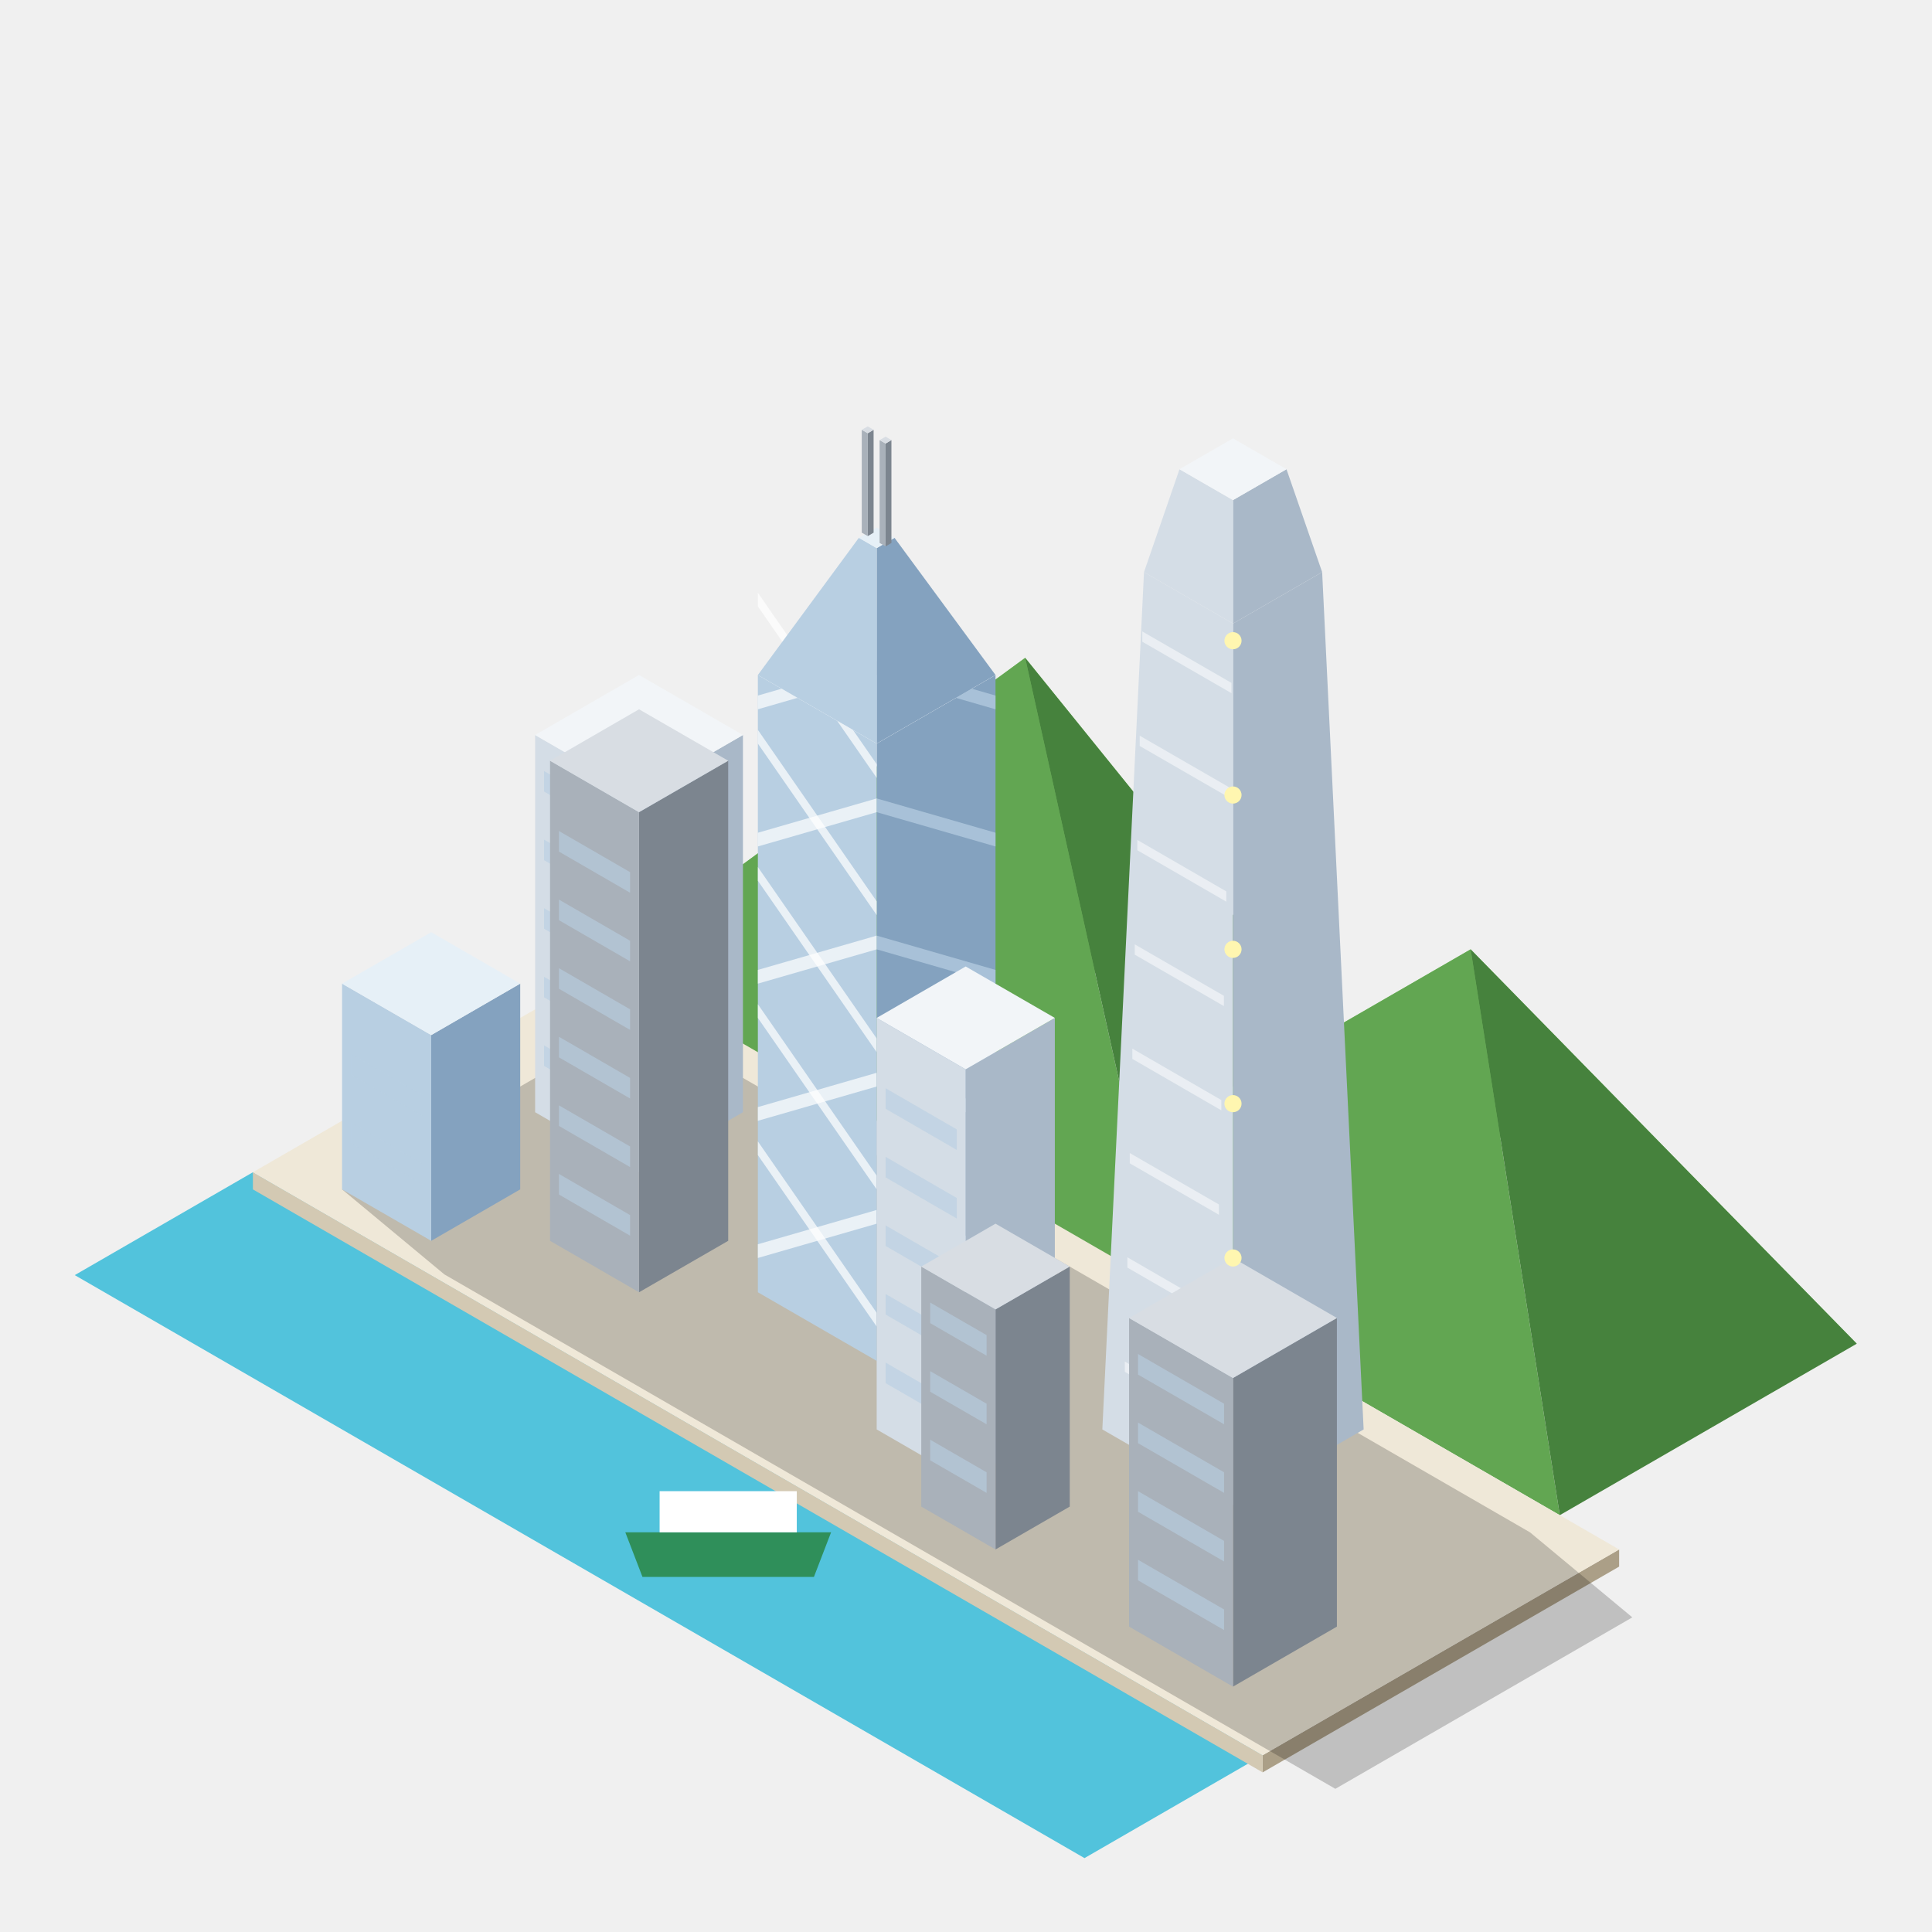
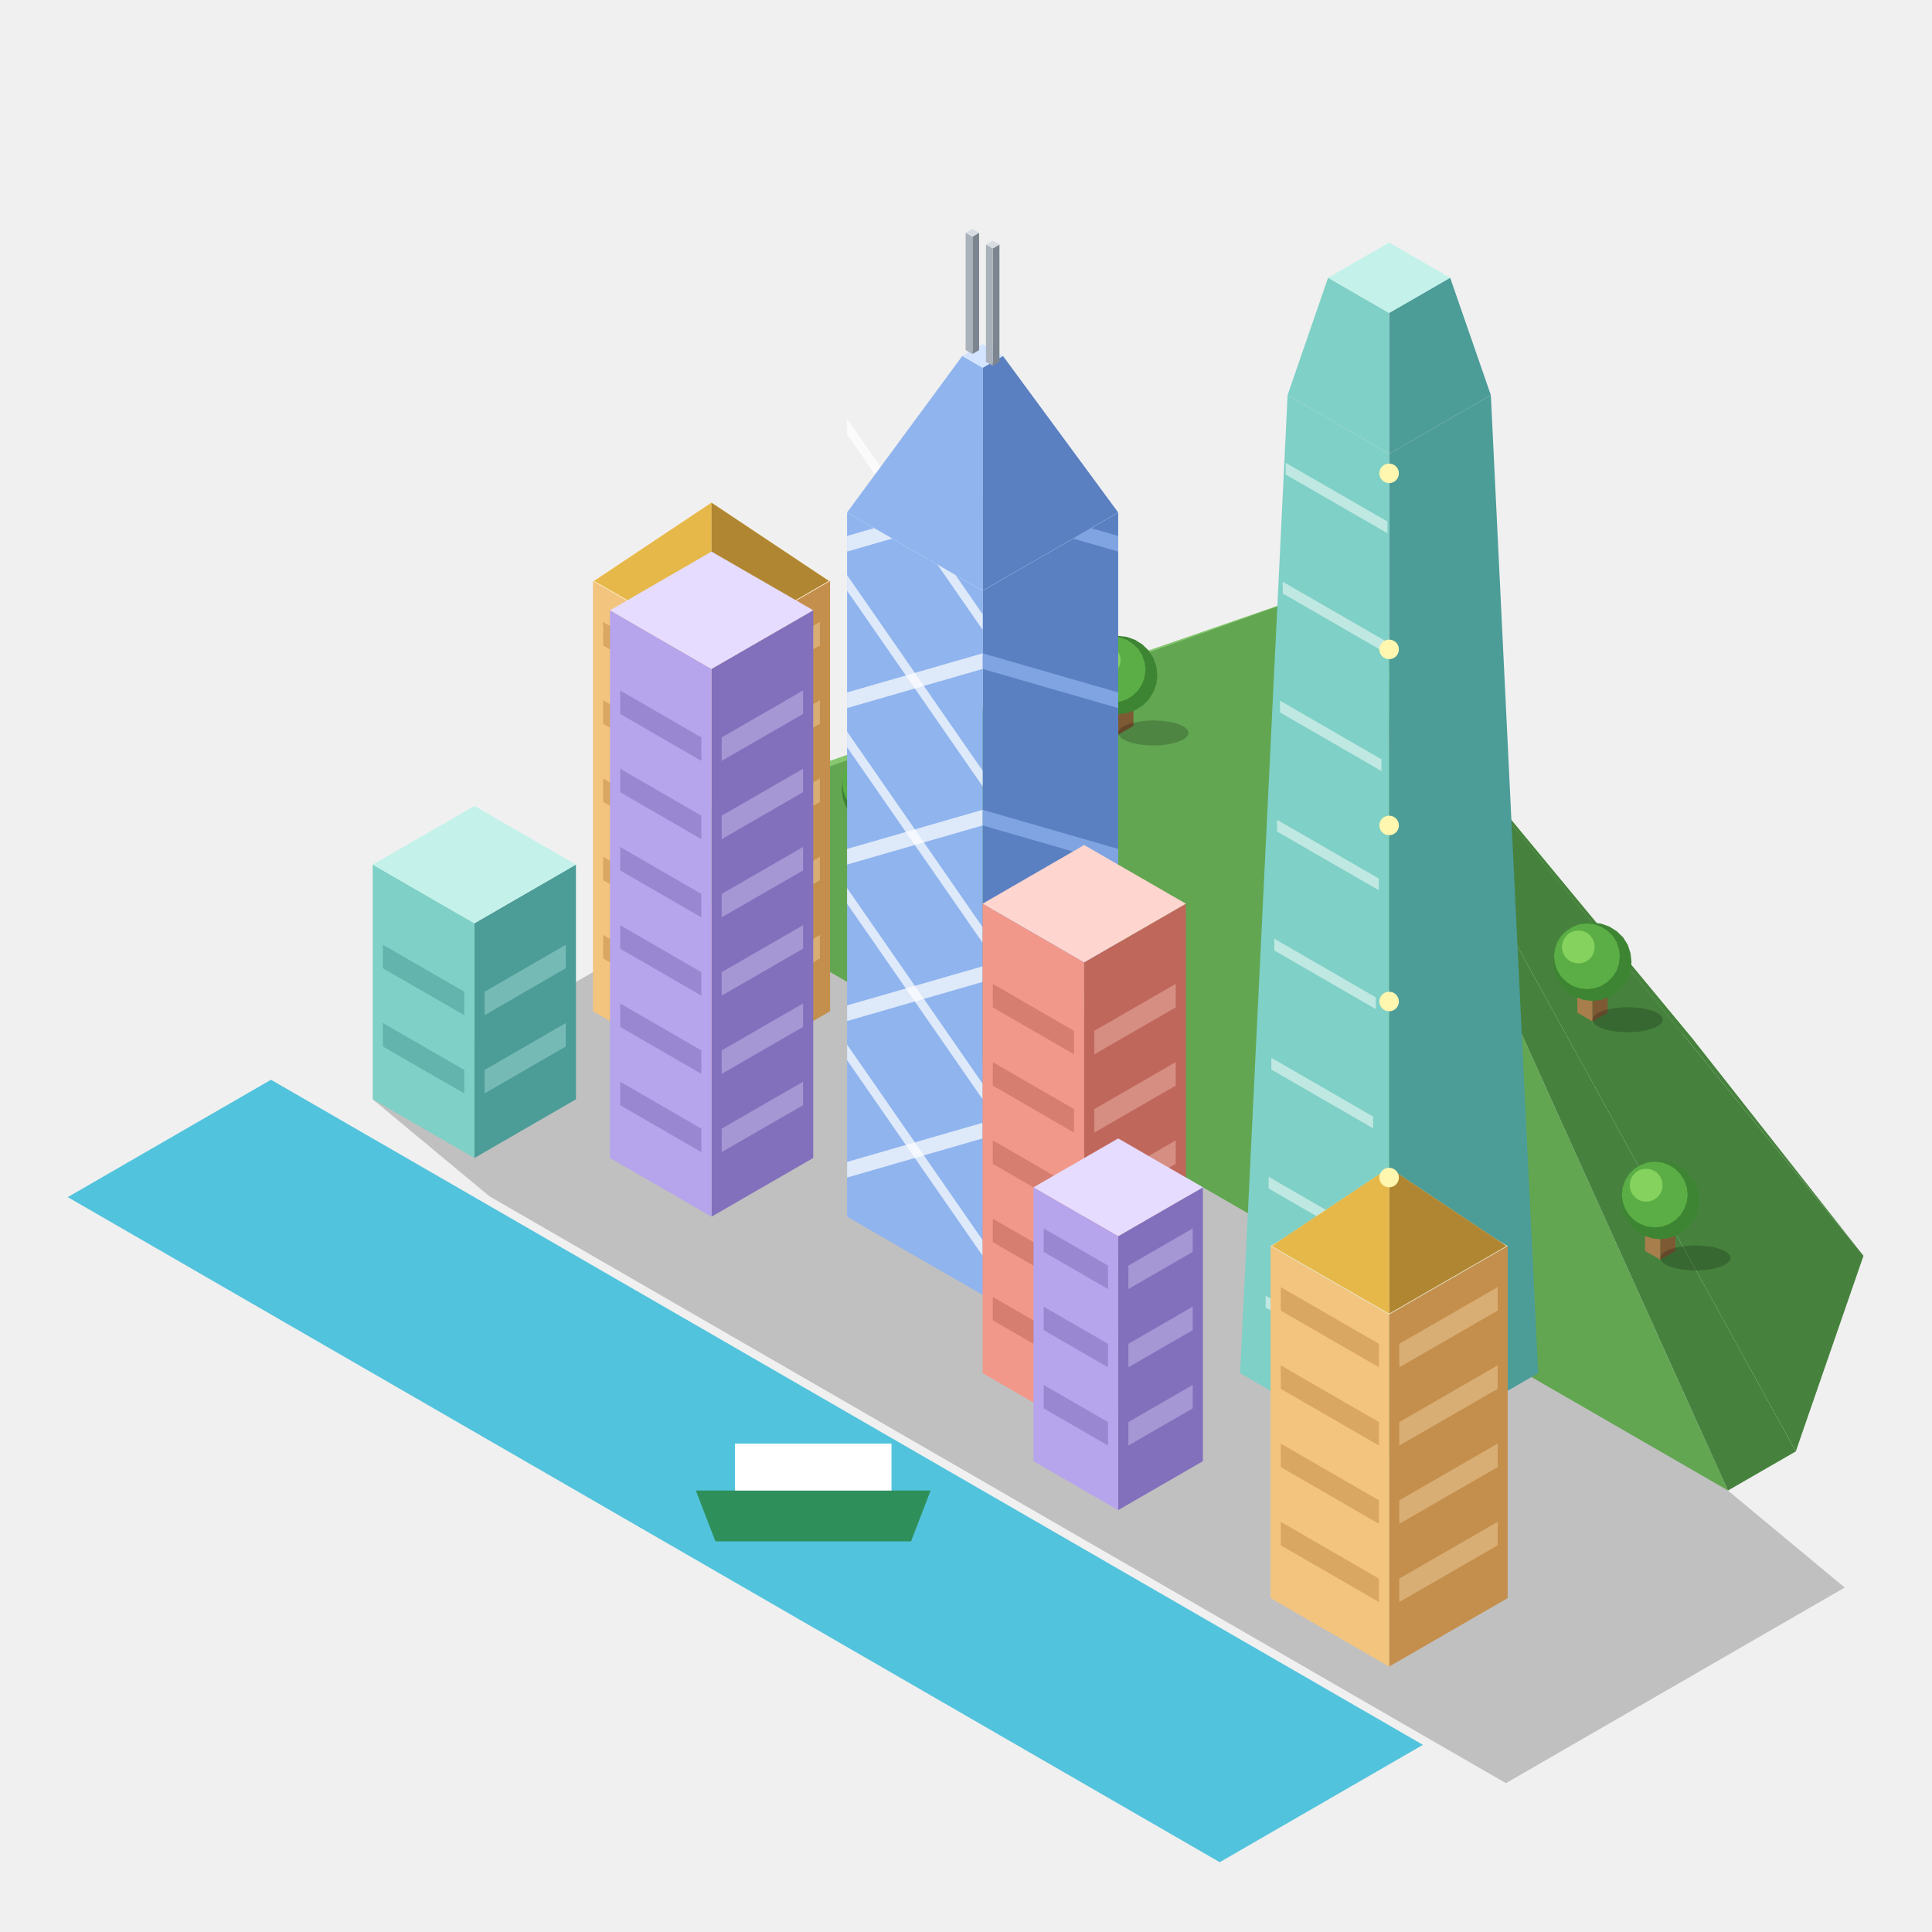
<svg xmlns="http://www.w3.org/2000/svg" viewBox="0 0 80 80">
-   <g transform="translate(37.53 57.06) scale(0.71)">
-     <path d="M-19.05 -23L-3.46 -32L6.93 -42Z" fill="#86c770" />
-     <path d="M-3.46 -32L31.18 -12L6.93 -42Z" fill="#86c770" />
-     <path d="M15.59 -3L-19.05 -23L6.93 -42Z" fill="#62a652" />
-     <path d="M31.18 -12L15.59 -3L6.93 -42Z" fill="#46823d" />
-     <path d="M6.93 -10L24.25 -20L32.91 -25Z" fill="#86c770" />
-     <path d="M24.25 -20L55.43 -2L32.91 -25Z" fill="#86c770" />
-     <path d="M38.11 8L6.93 -10L32.91 -25Z" fill="#62a652" />
-     <path d="M55.43 -2L38.11 8L32.91 -25Z" fill="#46823d" />
+   <g transform="translate(42.09 54.43) scale(0.81)">
+     <path d="M-19.05 -25L-3.46 -28L15.59 -37Z" fill="#86c770" />
+     <path d="M-3.46 -28L17.32 -24L15.59 -37Z" fill="#86c770" />
+     <path d="M-20.78 -24L-19.05 -25L15.59 -37Z" fill="#86c770" />
+     <path d="M17.32 -24L34.64 -14L15.59 -37Z" fill="#86c770" />
+     <path d="M34.64 -14L43.3 -3L15.59 -37Z" fill="#46823d" />
+     <path d="M36.37 9L-20.78 -24L15.59 -37Z" fill="#62a652" />
+     <path d="M43.3 -3L39.84 7L15.59 -37Z" fill="#46823d" />
+     <path d="M39.84 7L36.37 9L15.59 -37Z" fill="#46823d" />
+     <path d="M-6.15 -24.25L-6.93 -23.8L-6.93 -25.36L-6.15 -25.81Z" fill="#7d5a34" />
+     <path d="M-7.71 -24.25L-6.93 -23.8L-6.93 -25.36L-7.71 -25.81Z" fill="#a77e4c" />
+     <path d="M-3.33 -23.89L-3.37 -23.75L-3.51 -23.61L-3.72 -23.49L-4.01 -23.39L-4.35 -23.31L-4.73 -23.27L-5.13 -23.25L-5.53 -23.27L-5.91 -23.31L-6.25 -23.39L-6.54 -23.49L-6.75 -23.61L-6.88 -23.75L-6.93 -23.89L-6.88 -24.03L-6.75 -24.17L-6.54 -24.29L-6.25 -24.39L-5.91 -24.47L-5.53 -24.51L-5.13 -24.53L-4.73 -24.51L-4.35 -24.47L-4.01 -24.39L-3.72 -24.29L-3.51 -24.17L-3.37 -24.03Z" fill="#000000" opacity="0.2" />
+     <path d="M-4.93 -26.85L-4.98 -26.4L-5.13 -25.98L-5.36 -25.6L-5.68 -25.29L-6.06 -25.05L-6.48 -24.9L-6.93 -24.85L-7.37 -24.9L-7.8 -25.05L-8.18 -25.29L-8.49 -25.6L-8.73 -25.98L-8.88 -26.4L-8.93 -26.85L-8.88 -27.3L-8.73 -27.72L-8.49 -28.1L-8.18 -28.41L-7.8 -28.65L-7.37 -28.8L-6.93 -28.85L-6.48 -28.8L-6.06 -28.65L-5.68 -28.41L-5.36 -28.1L-5.13 -27.72L-4.98 -27.3Z" fill="#3d8433" />
+     <path d="M-5.53 -27.13L-5.57 -26.76L-5.69 -26.4L-5.89 -26.08L-6.16 -25.82L-6.48 -25.62L-6.83 -25.49L-7.21 -25.45L-7.58 -25.49L-7.94 -25.62L-8.26 -25.82L-8.52 -26.08L-8.72 -26.4L-8.85 -26.76L-8.89 -27.13L-8.85 -27.5L-8.72 -27.86L-8.52 -28.18L-8.26 -28.44L-7.94 -28.64L-7.58 -28.77L-7.21 -28.81L-6.83 -28.77L-6.48 -28.64L-6.16 -28.44L-5.89 -28.18L-5.69 -27.86L-5.57 -27.5Z" fill="#5aae45" />
+     <path d="M-6.81 -27.61L-6.83 -27.42L-6.89 -27.25L-6.99 -27.09L-7.12 -26.95L-7.28 -26.85L-7.46 -26.79L-7.65 -26.77L-7.84 -26.79L-8.01 -26.85L-8.17 -26.95L-8.3 -27.09L-8.41 -27.25L-8.47 -27.42L-8.49 -27.61L-8.47 -27.8L-8.41 -27.97L-8.3 -28.13L-8.17 -28.27L-8.01 -28.37L-7.84 -28.43L-7.65 -28.45L-7.46 -28.43L-7.28 -28.37L-7.12 -28.27L-6.99 -28.13L-6.89 -27.97L-6.83 -27.8Z" fill="#86d25e" />
+     <path d="M5.98 -30.09L5.2 -29.64L5.2 -31.2L5.98 -31.65Z" fill="#7d5a34" />
+     <path d="M4.42 -30.09L5.2 -29.64L5.2 -31.2L4.42 -31.65Z" fill="#a77e4c" />
+     <path d="M8.8 -29.73L8.75 -29.59L8.62 -29.45L8.4 -29.33L8.12 -29.23L7.78 -29.15L7.4 -29.1L7 -29.09L6.6 -29.1L6.22 -29.15L5.87 -29.23L5.59 -29.33L5.37 -29.45L5.24 -29.59L5.2 -29.73L5.24 -29.87L5.37 -30.01L5.59 -30.13L5.87 -30.23L6.22 -30.3L6.6 -30.35L7 -30.37L7.4 -30.35L7.78 -30.3L8.12 -30.23L8.4 -30.13L8.62 -30.01L8.75 -29.87Z" fill="#000000" opacity="0.2" />
+     <path d="M7.2 -32.69L7.15 -32.24L7 -31.82L6.76 -31.44L6.44 -31.12L6.06 -30.89L5.64 -30.74L5.2 -30.69L4.75 -30.74L4.33 -30.89L3.95 -31.12L3.63 -31.44L3.39 -31.82L3.25 -32.24L3.2 -32.69L3.25 -33.13L3.39 -33.56L3.63 -33.94L3.95 -34.25L4.33 -34.49L4.75 -34.64L5.2 -34.69L5.64 -34.64L6.06 -34.49L6.44 -34.25L6.76 -33.94L7 -33.56L7.15 -33.13Z" fill="#3d8433" />
+     <path d="M6.6 -32.97L6.55 -32.59L6.43 -32.24L6.23 -31.92L5.96 -31.65L5.65 -31.45L5.29 -31.33L4.92 -31.29L4.54 -31.33L4.19 -31.45L3.87 -31.65L3.6 -31.92L3.4 -32.24L3.28 -32.59L3.24 -32.97L3.28 -33.34L3.4 -33.7L3.6 -34.02L3.87 -34.28L4.19 -34.48L4.54 -34.61L4.92 -34.65L5.29 -34.61L5.65 -34.48L5.96 -34.28L6.23 -34.02L6.43 -33.7L6.55 -33.34Z" fill="#5aae45" />
+     <path d="M5.32 -33.45L5.3 -33.26L5.23 -33.08L5.13 -32.92L5 -32.79L4.84 -32.69L4.66 -32.63L4.48 -32.61L4.29 -32.63L4.11 -32.69L3.95 -32.79L3.82 -32.92L3.72 -33.08L3.66 -33.26L3.64 -33.45L3.66 -33.64L3.72 -33.81L3.82 -33.97L3.95 -34.1L4.11 -34.21L4.29 -34.27L4.48 -34.29L4.66 -34.27L4.84 -34.21L5 -34.1L5.13 -33.97L5.23 -33.81L5.3 -33.64Z" fill="#86d25e" />
+     <path d="M19.83 -29.28L19.05 -28.83L19.05 -30.39L19.83 -30.84Z" fill="#7d5a34" />
+     <path d="M18.27 -29.28L19.05 -28.83L19.05 -30.39L18.27 -30.84Z" fill="#a77e4c" />
+     <path d="M22.65 -28.92L22.61 -28.78L22.47 -28.64L22.26 -28.52L21.97 -28.42L21.63 -28.34L21.25 -28.3L20.85 -28.28L20.45 -28.3L20.07 -28.34L19.73 -28.42L19.45 -28.52L19.23 -28.64L19.1 -28.78L19.05 -28.92L19.1 -29.06L19.23 -29.2L19.45 -29.32L19.73 -29.42L20.07 -29.5L20.45 -29.54L20.85 -29.56L21.25 -29.54L21.63 -29.5L21.97 -29.42L22.26 -29.32L22.47 -29.2L22.61 -29.06Z" fill="#000000" opacity="0.2" />
+     <path d="M21.05 -31.88L21 -31.44L20.85 -31.01L20.62 -30.63L20.3 -30.32L19.92 -30.08L19.5 -29.93L19.05 -29.88L18.61 -29.93L18.18 -30.08L17.81 -30.32L17.49 -30.63L17.25 -31.01L17.1 -31.44L17.05 -31.88L17.1 -32.33L17.25 -32.75L17.49 -33.13L17.81 -33.44L18.18 -33.68L18.61 -33.83L19.05 -33.88L19.5 -33.83L19.92 -33.68L20.3 -33.44L20.62 -33.13L20.85 -32.75L21 -32.33Z" fill="#3d8433" />
+     <path d="M20.45 -32.16L20.41 -31.79L20.29 -31.43L20.09 -31.11L19.82 -30.85L19.5 -30.65L19.15 -30.52L18.77 -30.48L18.4 -30.52L18.04 -30.65L17.73 -30.85L17.46 -31.11L17.26 -31.43L17.13 -31.79L17.09 -32.16L17.13 -32.53L17.26 -32.89L17.46 -33.21L17.73 -33.47L18.04 -33.67L18.4 -33.8L18.77 -33.84L19.15 -33.8L19.5 -33.67L19.82 -33.47L20.09 -33.21L20.29 -32.89L20.41 -32.53Z" fill="#5aae45" />
+     <path d="M19.17 -32.64L19.15 -32.45L19.09 -32.28L18.99 -32.12L18.86 -31.98L18.7 -31.88L18.52 -31.82L18.33 -31.8L18.15 -31.82L17.97 -31.88L17.81 -31.98L17.68 -32.12L17.58 -32.28L17.51 -32.45L17.49 -32.64L17.51 -32.83L17.58 -33L17.68 -33.16L17.81 -33.3L17.97 -33.4L18.15 -33.46L18.33 -33.48L18.52 -33.46L18.7 -33.4L18.86 -33.3L18.99 -33.16L19.09 -33L19.15 -32.83Z" fill="#86d25e" />
+     <path d="M30.22 -15.43L29.44 -14.98L29.44 -16.54L30.22 -16.99Z" fill="#7d5a34" />
+     <path d="M28.67 -15.43L29.44 -14.98L29.44 -16.54L28.67 -16.99Z" fill="#a77e4c" />
+     <path d="M33.04 -15.07L33 -14.93L32.87 -14.79L32.65 -14.67L32.37 -14.57L32.03 -14.49L31.65 -14.44L31.24 -14.43L30.84 -14.44L30.46 -14.49L30.12 -14.57L29.84 -14.67L29.62 -14.79L29.49 -14.93L29.44 -15.07L29.49 -15.21L29.62 -15.35L29.84 -15.47L30.12 -15.57L30.46 -15.65L30.84 -15.69L31.24 -15.71L31.65 -15.69L32.03 -15.65L32.37 -15.57L32.65 -15.47L32.87 -15.35L33 -15.21Z" fill="#000000" opacity="0.2" />
+     <path d="M31.44 -18.03L31.39 -17.58L31.25 -17.16L31.01 -16.78L30.69 -16.46L30.31 -16.23L29.89 -16.08L29.44 -16.03L29 -16.08L28.58 -16.23L28.2 -16.46L27.88 -16.78L27.64 -17.16L27.5 -17.58L27.44 -18.03L27.5 -18.47L27.64 -18.9L27.88 -19.28L28.2 -19.59L28.58 -19.83L29 -19.98L29.44 -20.03L29.89 -19.98L30.31 -19.83L30.69 -19.59L31.01 -19.28L31.25 -18.9L31.39 -18.47Z" fill="#3d8433" />
+     <path d="M30.84 -18.31L30.8 -17.93L30.68 -17.58L30.48 -17.26L30.21 -17L29.89 -16.79L29.54 -16.67L29.16 -16.63L28.79 -16.67L28.44 -16.79L28.12 -17L27.85 -17.26L27.65 -17.58L27.53 -17.93L27.48 -18.31L27.53 -18.68L27.65 -19.04L27.85 -19.36L28.12 -19.62L28.44 -19.82L28.79 -19.95L29.16 -19.99L29.54 -19.95L29.89 -19.82L30.21 -19.62L30.48 -19.36L30.68 -19.04L30.8 -18.68Z" fill="#5aae45" />
+     <path d="M29.56 -18.79L29.54 -18.6L29.48 -18.42L29.38 -18.26L29.25 -18.13L29.09 -18.03L28.91 -17.97L28.72 -17.95L28.54 -17.97L28.36 -18.03L28.2 -18.13L28.07 -18.26L27.97 -18.42L27.91 -18.6L27.88 -18.79L27.91 -18.98L27.97 -19.15L28.07 -19.31L28.2 -19.45L28.36 -19.55L28.54 -19.61L28.72 -19.63L28.91 -19.61L29.09 -19.55L29.25 -19.45L29.38 -19.31L29.48 -19.15L29.54 -18.98Z" fill="#86d25e" />
+     <path d="M33.69 -3.25L32.91 -2.8L32.91 -4.36L33.69 -4.81Z" fill="#7d5a34" />
+     <path d="M32.13 -3.25L32.91 -2.8L32.91 -4.36L32.13 -4.81Z" fill="#a77e4c" />
+     <path d="M36.51 -2.89L36.46 -2.75L36.33 -2.61L36.12 -2.49L35.83 -2.39L35.49 -2.31L35.11 -2.27L34.71 -2.25L34.31 -2.27L33.93 -2.31L33.59 -2.39L33.3 -2.49L33.09 -2.61L32.95 -2.75L32.91 -2.89L32.95 -3.03L33.09 -3.17L33.3 -3.29L33.59 -3.39L33.93 -3.47L34.31 -3.51L34.71 -3.53L35.11 -3.51L35.49 -3.47L35.83 -3.39L36.12 -3.29L36.33 -3.17L36.46 -3.03Z" fill="#000000" opacity="0.2" />
+     <path d="M34.91 -5.85L34.86 -5.4L34.71 -4.98L34.47 -4.6L34.16 -4.29L33.78 -4.05L33.35 -3.9L32.91 -3.85L32.46 -3.9L32.04 -4.05L31.66 -4.29L31.35 -4.6L31.11 -4.98L30.96 -5.4L30.91 -5.85L30.96 -6.3L31.11 -6.72L31.35 -7.1L31.66 -7.41L32.04 -7.65L32.46 -7.8L32.91 -7.85L33.35 -7.8L33.78 -7.65L34.16 -7.41L34.47 -7.1L34.71 -6.72L34.86 -6.3Z" fill="#3d8433" />
+     <path d="M34.31 -6.13L34.27 -5.76L34.14 -5.4L33.94 -5.08L33.68 -4.82L33.36 -4.62L33 -4.49L32.63 -4.45L32.26 -4.49L31.9 -4.62L31.58 -4.82L31.32 -5.08L31.12 -5.4L30.99 -5.76L30.95 -6.13L30.99 -6.5L31.12 -6.86L31.32 -7.18L31.58 -7.44L31.9 -7.64L32.26 -7.77L32.63 -7.81L33 -7.77L33.36 -7.64L33.68 -7.44L33.94 -7.18L34.14 -6.86L34.27 -6.5Z" fill="#5aae45" />
+     <path d="M33.03 -6.61L33.01 -6.42L32.95 -6.25L32.85 -6.09L32.71 -5.95L32.55 -5.85L32.38 -5.79L32.19 -5.77L32 -5.79L31.82 -5.85L31.67 -5.95L31.53 -6.09L31.43 -6.25L31.37 -6.42L31.35 -6.61L31.37 -6.8L31.43 -6.97L31.53 -7.13L31.67 -7.27L31.82 -7.37L32 -7.43L32.19 -7.45L32.38 -7.43L32.55 -7.37L32.71 -7.27L32.85 -7.13L32.95 -6.97L33.01 -6.8Z" fill="#86d25e" />
    <path d="M-38.11 -12L20.78 22L10.39 28L-48.5 -6Z" fill="#52c3dc" />
-     <path d="M41.57 11L20.78 23L20.78 22L41.57 10Z" fill="#ab9f87" />
-     <path d="M-38.11 -11L20.78 23L20.78 22L-38.11 -12Z" fill="#d3c9b3" />
-     <path d="M-17.32 -24L41.57 10L20.78 22L-38.11 -12Z" fill="#efe8d8" />
    <path d="M-32.91 -11L-15.59 -21L36.37 9L42.34 13.96L25.02 23.96L-26.94 -6.04Z" fill="#000000" opacity="0.2" />
-     <path d="M5.2 -5L-1.73 -1L-1.73 -37L5.2 -41Z" fill="#84a2bf" />
-     <path d="M-8.66 -5L-1.73 -1L-1.73 -37L-8.66 -41Z" fill="#b8cfe2" />
-     <path d="M-1.73 -45L5.2 -41L-1.73 -37L-8.66 -41Z" fill="#e6f0f7" />
+     <path d="M5.2 -5L-1.73 -1L-1.73 -37L5.2 -41Z" fill="#5a80c2" />
+     <path d="M-8.66 -5L-1.73 -1L-1.73 -37L-8.66 -41Z" fill="#8fb4ee" />
+     <path d="M-1.73 -45L5.2 -41L-1.73 -37L-8.66 -41Z" fill="#d2e4ff" />
    <path d="M-8.66 -7L-1.73 -9L-1.73 -9.8L-8.66 -7.8Z" fill="#ffffff" opacity="0.7" />
    <path d="M-1.73 -3L-8.66 -13L-8.66 -13.8L-1.73 -3.8Z" fill="#ffffff" opacity="0.7" />
-     <path d="M5.2 -7L-1.73 -9L-1.73 -9.8L5.2 -7.8Z" fill="#b8cfe2" opacity="0.7" />
+     <path d="M5.2 -7L-1.73 -9L-1.73 -9.8L5.2 -7.8Z" fill="#8fb4ee" opacity="0.7" />
    <path d="M-8.66 -15L-1.73 -17L-1.73 -17.8L-8.66 -15.8Z" fill="#ffffff" opacity="0.7" />
    <path d="M-1.73 -11L-8.66 -21L-8.66 -21.8L-1.73 -11.8Z" fill="#ffffff" opacity="0.7" />
-     <path d="M5.2 -15L-1.73 -17L-1.73 -17.8L5.2 -15.8Z" fill="#b8cfe2" opacity="0.7" />
+     <path d="M5.2 -15L-1.73 -17L-1.73 -17.8L5.2 -15.8Z" fill="#8fb4ee" opacity="0.7" />
    <path d="M-8.66 -23L-1.73 -25L-1.73 -25.8L-8.66 -23.8Z" fill="#ffffff" opacity="0.7" />
    <path d="M-1.73 -19L-8.66 -29L-8.66 -29.8L-1.73 -19.8Z" fill="#ffffff" opacity="0.7" />
-     <path d="M5.2 -23L-1.73 -25L-1.73 -25.8L5.2 -23.8Z" fill="#b8cfe2" opacity="0.7" />
+     <path d="M5.2 -23L-1.73 -25L-1.73 -25.8L5.2 -23.8Z" fill="#8fb4ee" opacity="0.7" />
    <path d="M-8.66 -31L-1.73 -33L-1.73 -33.8L-8.66 -31.8Z" fill="#ffffff" opacity="0.7" />
    <path d="M-1.73 -27L-8.66 -37L-8.66 -37.8L-1.73 -27.8Z" fill="#ffffff" opacity="0.7" />
-     <path d="M5.2 -31L-1.73 -33L-1.73 -33.8L5.2 -31.8Z" fill="#b8cfe2" opacity="0.7" />
+     <path d="M5.2 -31L-1.73 -33L-1.73 -33.8L5.2 -31.8Z" fill="#8fb4ee" opacity="0.7" />
    <path d="M-8.66 -39L-1.73 -41L-1.73 -41.8L-8.66 -39.8Z" fill="#ffffff" opacity="0.7" />
    <path d="M-1.73 -35L-8.66 -45L-8.66 -45.8L-1.73 -35.8Z" fill="#ffffff" opacity="0.7" />
-     <path d="M5.2 -39L-1.73 -41L-1.73 -41.8L5.2 -39.8Z" fill="#b8cfe2" opacity="0.7" />
-     <path d="M5.2 -41L-1.73 -37L-1.73 -48.4L-0.69 -49Z" fill="#84a2bf" />
-     <path d="M-8.66 -41L-1.73 -37L-1.73 -48.4L-2.77 -49Z" fill="#b8cfe2" />
-     <path d="M-1.73 -49.6L-0.69 -49L-1.73 -48.4L-2.77 -49Z" fill="#e6f0f7" />
+     <path d="M5.2 -39L-1.73 -41L-1.73 -41.8L5.2 -39.8Z" fill="#8fb4ee" opacity="0.7" />
+     <path d="M5.2 -41L-1.73 -37L-1.73 -48.4L-0.69 -49Z" fill="#5a80c2" />
+     <path d="M-8.66 -41L-1.73 -37L-1.73 -48.4L-2.77 -49Z" fill="#8fb4ee" />
+     <path d="M-1.73 -49.6L-0.69 -49L-1.73 -48.4L-2.77 -49Z" fill="#d2e4ff" />
    <path d="M-1.91 -49.3L-2.25 -49.1L-2.25 -55.1L-1.91 -55.3Z" fill="#7c858f" />
    <path d="M-2.6 -49.3L-2.25 -49.1L-2.25 -55.1L-2.6 -55.3Z" fill="#a9b1ba" />
    <path d="M-2.25 -55.5L-1.91 -55.3L-2.25 -55.1L-2.6 -55.3Z" fill="#d8dde3" />
    <path d="M-0.87 -48.7L-1.21 -48.5L-1.21 -54.5L-0.87 -54.7Z" fill="#7c858f" />
    <path d="M-1.56 -48.7L-1.21 -48.5L-1.21 -54.5L-1.56 -54.7Z" fill="#a9b1ba" />
    <path d="M-1.21 -54.9L-0.87 -54.7L-1.21 -54.5L-1.56 -54.7Z" fill="#d8dde3" />
-     <path d="M26.67 3L19.05 7.4L19.05 -44L24.25 -47Z" fill="#a9b8c8" />
-     <path d="M11.43 3L19.05 7.4L19.05 -44L13.86 -47Z" fill="#d4dde6" />
-     <path d="M24.25 -47L19.05 -44L19.05 -51.2L22.17 -53Z" fill="#a9b8c8" />
-     <path d="M13.86 -47L19.05 -44L19.05 -51.2L15.93 -53Z" fill="#d4dde6" />
-     <path d="M19.05 -54.8L22.17 -53L19.05 -51.2L15.93 -53Z" fill="#f2f5f8" />
+     <path d="M26.67 3L19.05 7.4L19.05 -44L24.25 -47Z" fill="#4c9c98" />
+     <path d="M11.43 3L19.05 7.4L19.05 -44L13.86 -47Z" fill="#7fd0c6" />
+     <path d="M24.25 -47L19.05 -44L19.05 -51.2L22.17 -53Z" fill="#4c9c98" />
+     <path d="M13.86 -47L19.05 -44L19.05 -51.2L15.93 -53Z" fill="#7fd0c6" />
+     <path d="M19.05 -54.8L22.17 -53L19.05 -51.2L15.93 -53Z" fill="#c4f2ea" />
    <path d="M12.74 -0.36L17.94 2.64L17.94 2.04L12.74 -0.96Z" fill="#ffffff" opacity="0.5" />
    <path d="M12.89 -6.44L18.08 -3.44L18.08 -4.04L12.89 -7.04Z" fill="#ffffff" opacity="0.5" />
    <path d="M13.03 -12.52L18.23 -9.52L18.23 -10.12L13.03 -13.12Z" fill="#ffffff" opacity="0.5" />
    <path d="M13.18 -18.61L18.37 -15.61L18.37 -16.21L13.18 -19.21Z" fill="#ffffff" opacity="0.5" />
    <path d="M13.32 -24.69L18.52 -21.69L18.52 -22.29L13.32 -25.29Z" fill="#ffffff" opacity="0.5" />
    <path d="M13.47 -30.78L18.66 -27.78L18.66 -28.38L13.47 -31.38Z" fill="#ffffff" opacity="0.5" />
    <path d="M13.61 -36.86L18.81 -33.86L18.81 -34.46L13.61 -37.46Z" fill="#ffffff" opacity="0.5" />
    <path d="M13.76 -42.94L18.96 -39.94L18.96 -40.54L13.76 -43.54Z" fill="#ffffff" opacity="0.5" />
-     <path d="M-9.53 -15.5L-15.59 -12L-15.59 -34L-9.53 -37.5Z" fill="#a9b8c8" />
-     <path d="M-21.65 -15.5L-15.59 -12L-15.59 -34L-21.65 -37.5Z" fill="#d4dde6" />
-     <path d="M-15.59 -41L-9.53 -37.5L-15.59 -34L-21.65 -37.5Z" fill="#f2f5f8" />
-     <path d="M-21.13 -18.2L-16.11 -15.3L-16.11 -16.5L-21.13 -19.4Z" fill="#b8cfe2" opacity="0.6" />
-     <path d="M-21.13 -22.2L-16.11 -19.3L-16.11 -20.5L-21.13 -23.4Z" fill="#b8cfe2" opacity="0.6" />
-     <path d="M-21.13 -26.2L-16.11 -23.3L-16.11 -24.5L-21.13 -27.4Z" fill="#b8cfe2" opacity="0.6" />
-     <path d="M-21.13 -30.2L-16.11 -27.3L-16.11 -28.5L-21.13 -31.4Z" fill="#b8cfe2" opacity="0.6" />
-     <path d="M-21.13 -34.2L-16.11 -31.3L-16.11 -32.5L-21.13 -35.4Z" fill="#b8cfe2" opacity="0.6" />
-     <path d="M-10.39 -8L-15.59 -5L-15.59 -33L-10.39 -36Z" fill="#7c858f" />
-     <path d="M-20.78 -8L-15.59 -5L-15.59 -33L-20.78 -36Z" fill="#a9b1ba" />
-     <path d="M-15.59 -39L-10.39 -36L-15.59 -33L-20.78 -36Z" fill="#d8dde3" />
-     <path d="M-20.26 -10.7L-16.11 -8.3L-16.11 -9.5L-20.26 -11.9Z" fill="#b8cfe2" opacity="0.6" />
-     <path d="M-20.26 -14.7L-16.11 -12.3L-16.11 -13.5L-20.26 -15.9Z" fill="#b8cfe2" opacity="0.6" />
-     <path d="M-20.26 -18.7L-16.11 -16.3L-16.11 -17.5L-20.26 -19.9Z" fill="#b8cfe2" opacity="0.6" />
-     <path d="M-20.26 -22.7L-16.11 -20.3L-16.11 -21.5L-20.26 -23.9Z" fill="#b8cfe2" opacity="0.6" />
-     <path d="M-20.26 -26.7L-16.11 -24.3L-16.11 -25.5L-20.26 -27.9Z" fill="#b8cfe2" opacity="0.6" />
-     <path d="M-20.26 -30.7L-16.11 -28.3L-16.11 -29.5L-20.26 -31.9Z" fill="#b8cfe2" opacity="0.6" />
-     <path d="M8.66 3L3.46 6L3.46 -18L8.66 -21Z" fill="#a9b8c8" />
-     <path d="M-1.73 3L3.46 6L3.46 -18L-1.73 -21Z" fill="#d4dde6" />
-     <path d="M3.46 -24L8.66 -21L3.46 -18L-1.73 -21Z" fill="#f2f5f8" />
-     <path d="M-1.21 0.3L2.94 2.7L2.94 1.5L-1.21 -0.9Z" fill="#b8cfe2" opacity="0.6" />
-     <path d="M-1.21 -3.7L2.94 -1.3L2.94 -2.5L-1.21 -4.9Z" fill="#b8cfe2" opacity="0.6" />
-     <path d="M-1.21 -7.7L2.94 -5.3L2.94 -6.5L-1.21 -8.9Z" fill="#b8cfe2" opacity="0.6" />
-     <path d="M-1.21 -11.7L2.94 -9.3L2.94 -10.5L-1.21 -12.9Z" fill="#b8cfe2" opacity="0.6" />
-     <path d="M-1.21 -15.7L2.94 -13.3L2.94 -14.5L-1.21 -16.9Z" fill="#b8cfe2" opacity="0.6" />
-     <path d="M25.11 14.5L19.05 18L19.05 0L25.11 -3.5Z" fill="#7c858f" />
-     <path d="M12.99 14.5L19.05 18L19.05 0L12.99 -3.5Z" fill="#a9b1ba" />
-     <path d="M19.05 -7L25.11 -3.5L19.05 0L12.99 -3.5Z" fill="#d8dde3" />
-     <path d="M13.51 11.8L18.53 14.7L18.53 13.5L13.51 10.6Z" fill="#b8cfe2" opacity="0.6" />
-     <path d="M13.51 7.8L18.53 10.7L18.53 9.5L13.51 6.6Z" fill="#b8cfe2" opacity="0.6" />
-     <path d="M13.51 3.8L18.53 6.7L18.53 5.5L13.51 2.6Z" fill="#b8cfe2" opacity="0.6" />
-     <path d="M13.51 -0.2L18.53 2.7L18.53 1.5L13.51 -1.4Z" fill="#b8cfe2" opacity="0.6" />
-     <path d="M-22.52 -11L-27.71 -8L-27.71 -20L-22.52 -23Z" fill="#84a2bf" />
-     <path d="M-32.91 -11L-27.71 -8L-27.71 -20L-32.91 -23Z" fill="#b8cfe2" />
-     <path d="M-27.71 -26L-22.52 -23L-27.71 -20L-32.91 -23Z" fill="#e6f0f7" />
-     <path d="M-32.39 -13.7L-28.23 -11.3L-28.23 -12.5L-32.39 -14.9Z" fill="#b8cfe2" opacity="0.6" />
-     <path d="M-32.39 -17.7L-28.23 -15.3L-28.23 -16.5L-32.39 -18.9Z" fill="#b8cfe2" opacity="0.6" />
-     <path d="M9.53 7.5L5.2 10L5.2 -4L9.53 -6.5Z" fill="#7c858f" />
-     <path d="M0.87 7.5L5.2 10L5.2 -4L0.87 -6.5Z" fill="#a9b1ba" />
-     <path d="M5.2 -9L9.53 -6.5L5.2 -4L0.87 -6.5Z" fill="#d8dde3" />
-     <path d="M1.39 4.8L4.68 6.7L4.68 5.5L1.39 3.6Z" fill="#b8cfe2" opacity="0.6" />
-     <path d="M1.39 0.8L4.68 2.7L4.68 1.5L1.39 -0.4Z" fill="#b8cfe2" opacity="0.6" />
-     <path d="M1.39 -3.2L4.68 -1.3L4.68 -2.5L1.39 -4.4Z" fill="#b8cfe2" opacity="0.6" />
+     <path d="M-9.53 -15.5L-15.59 -12L-15.59 -34L-9.53 -37.5Z" fill="#c48f4c" />
+     <path d="M-21.65 -15.5L-15.59 -12L-15.59 -34L-21.65 -37.5Z" fill="#f3c47e" />
+     <path d="M-15.59 -41L-9.53 -37.5L-15.59 -34L-21.65 -37.5Z" fill="#ffe9c4" />
+     <path d="M-21.13 -18.2L-16.11 -15.3L-16.11 -16.5L-21.13 -19.4Z" fill="#c48f4c" opacity="0.55" />
+     <path d="M-10.05 -18.2L-15.07 -15.3L-15.07 -16.5L-10.05 -19.4Z" fill="#ffe9c4" opacity="0.35" />
+     <path d="M-21.13 -22.2L-16.11 -19.3L-16.11 -20.5L-21.13 -23.4Z" fill="#c48f4c" opacity="0.55" />
+     <path d="M-10.05 -22.2L-15.07 -19.3L-15.07 -20.5L-10.05 -23.4Z" fill="#ffe9c4" opacity="0.35" />
+     <path d="M-21.13 -26.2L-16.11 -23.3L-16.11 -24.5L-21.13 -27.4Z" fill="#c48f4c" opacity="0.55" />
+     <path d="M-10.05 -26.2L-15.07 -23.3L-15.07 -24.5L-10.05 -27.4Z" fill="#ffe9c4" opacity="0.35" />
+     <path d="M-21.13 -30.2L-16.11 -27.3L-16.11 -28.5L-21.13 -31.4Z" fill="#c48f4c" opacity="0.55" />
+     <path d="M-10.05 -30.2L-15.07 -27.3L-15.07 -28.5L-10.05 -31.4Z" fill="#ffe9c4" opacity="0.35" />
+     <path d="M-21.13 -34.2L-16.11 -31.3L-16.11 -32.5L-21.13 -35.4Z" fill="#c48f4c" opacity="0.55" />
+     <path d="M-10.05 -34.2L-15.07 -31.3L-15.07 -32.5L-10.05 -35.4Z" fill="#ffe9c4" opacity="0.35" />
+     <path d="M-15.59 -40.96L-9.59 -37.5L-15.59 -41.5Z" fill="#ffe08a" />
+     <path d="M-21.59 -37.5L-15.59 -40.96L-15.59 -41.5Z" fill="#ffe08a" />
+     <path d="M-15.59 -34.04L-21.59 -37.5L-15.59 -41.5Z" fill="#e6b84a" />
+     <path d="M-9.59 -37.5L-15.59 -34.04L-15.59 -41.5Z" fill="#b08632" />
+     <path d="M-10.39 -8L-15.59 -5L-15.59 -33L-10.39 -36Z" fill="#8270bd" />
+     <path d="M-20.78 -8L-15.59 -5L-15.59 -33L-20.78 -36Z" fill="#b6a4ec" />
+     <path d="M-15.59 -39L-10.39 -36L-15.59 -33L-20.78 -36Z" fill="#e6dcff" />
+     <path d="M-20.26 -10.7L-16.11 -8.3L-16.11 -9.5L-20.26 -11.9Z" fill="#8270bd" opacity="0.55" />
+     <path d="M-10.91 -10.7L-15.07 -8.3L-15.07 -9.5L-10.91 -11.9Z" fill="#e6dcff" opacity="0.35" />
+     <path d="M-20.26 -14.7L-16.11 -12.3L-16.11 -13.5L-20.26 -15.9Z" fill="#8270bd" opacity="0.55" />
+     <path d="M-10.91 -14.7L-15.07 -12.3L-15.07 -13.5L-10.91 -15.9Z" fill="#e6dcff" opacity="0.35" />
+     <path d="M-20.26 -18.7L-16.11 -16.3L-16.11 -17.5L-20.26 -19.9Z" fill="#8270bd" opacity="0.55" />
+     <path d="M-10.91 -18.7L-15.07 -16.3L-15.07 -17.5L-10.91 -19.9Z" fill="#e6dcff" opacity="0.35" />
+     <path d="M-20.26 -22.7L-16.11 -20.3L-16.11 -21.5L-20.26 -23.9Z" fill="#8270bd" opacity="0.55" />
+     <path d="M-10.91 -22.7L-15.07 -20.3L-15.07 -21.5L-10.91 -23.9Z" fill="#e6dcff" opacity="0.35" />
+     <path d="M-20.26 -26.7L-16.11 -24.3L-16.11 -25.5L-20.26 -27.9Z" fill="#8270bd" opacity="0.55" />
+     <path d="M-10.91 -26.7L-15.07 -24.3L-15.07 -25.5L-10.91 -27.9Z" fill="#e6dcff" opacity="0.35" />
+     <path d="M-20.26 -30.7L-16.11 -28.3L-16.11 -29.5L-20.26 -31.9Z" fill="#8270bd" opacity="0.55" />
+     <path d="M-10.91 -30.7L-15.07 -28.3L-15.07 -29.5L-10.91 -31.9Z" fill="#e6dcff" opacity="0.35" />
+     <path d="M8.66 3L3.46 6L3.46 -18L8.66 -21Z" fill="#c0675b" />
+     <path d="M-1.73 3L3.46 6L3.46 -18L-1.73 -21Z" fill="#f2988a" />
+     <path d="M3.46 -24L8.66 -21L3.46 -18L-1.73 -21Z" fill="#ffd6cf" />
+     <path d="M-1.21 0.3L2.94 2.7L2.94 1.5L-1.21 -0.9Z" fill="#c0675b" opacity="0.55" />
+     <path d="M8.14 0.3L3.98 2.7L3.98 1.5L8.14 -0.9Z" fill="#ffd6cf" opacity="0.35" />
+     <path d="M-1.21 -3.7L2.94 -1.3L2.94 -2.5L-1.21 -4.9Z" fill="#c0675b" opacity="0.55" />
+     <path d="M8.14 -3.7L3.98 -1.3L3.98 -2.5L8.14 -4.9Z" fill="#ffd6cf" opacity="0.35" />
+     <path d="M-1.21 -7.7L2.94 -5.3L2.94 -6.5L-1.21 -8.9Z" fill="#c0675b" opacity="0.55" />
+     <path d="M8.14 -7.7L3.98 -5.3L3.98 -6.5L8.14 -8.9Z" fill="#ffd6cf" opacity="0.35" />
+     <path d="M-1.21 -11.7L2.94 -9.3L2.94 -10.5L-1.21 -12.9Z" fill="#c0675b" opacity="0.55" />
+     <path d="M8.14 -11.7L3.98 -9.3L3.98 -10.5L8.14 -12.9Z" fill="#ffd6cf" opacity="0.35" />
+     <path d="M-1.21 -15.7L2.94 -13.3L2.94 -14.5L-1.21 -16.9Z" fill="#c0675b" opacity="0.55" />
+     <path d="M8.14 -15.7L3.98 -13.3L3.98 -14.5L8.14 -16.9Z" fill="#ffd6cf" opacity="0.35" />
+     <path d="M25.11 14.5L19.05 18L19.05 0L25.11 -3.5Z" fill="#c48f4c" />
+     <path d="M12.99 14.5L19.05 18L19.05 0L12.99 -3.5Z" fill="#f3c47e" />
+     <path d="M19.05 -7L25.11 -3.5L19.05 0L12.99 -3.5Z" fill="#ffe9c4" />
+     <path d="M13.51 11.8L18.53 14.7L18.53 13.5L13.51 10.6Z" fill="#c48f4c" opacity="0.55" />
+     <path d="M24.6 11.8L19.57 14.7L19.57 13.5L24.6 10.6Z" fill="#ffe9c4" opacity="0.35" />
+     <path d="M13.51 7.8L18.53 10.7L18.53 9.5L13.51 6.6Z" fill="#c48f4c" opacity="0.55" />
+     <path d="M24.6 7.8L19.57 10.7L19.57 9.5L24.6 6.6Z" fill="#ffe9c4" opacity="0.35" />
+     <path d="M13.51 3.8L18.53 6.7L18.53 5.5L13.51 2.6Z" fill="#c48f4c" opacity="0.55" />
+     <path d="M24.6 3.8L19.57 6.7L19.57 5.5L24.6 2.6Z" fill="#ffe9c4" opacity="0.35" />
+     <path d="M13.51 -0.2L18.53 2.7L18.53 1.5L13.51 -1.4Z" fill="#c48f4c" opacity="0.55" />
+     <path d="M24.6 -0.2L19.57 2.7L19.57 1.5L24.6 -1.4Z" fill="#ffe9c4" opacity="0.35" />
+     <path d="M19.05 -6.96L25.05 -3.5L19.05 -7.5Z" fill="#ffe08a" />
+     <path d="M13.05 -3.5L19.05 -6.96L19.05 -7.5Z" fill="#ffe08a" />
+     <path d="M25.05 -3.5L19.05 -0.04L19.05 -7.5Z" fill="#b08632" />
+     <path d="M19.05 -0.04L13.05 -3.5L19.05 -7.5Z" fill="#e6b84a" />
+     <path d="M-22.52 -11L-27.71 -8L-27.71 -20L-22.52 -23Z" fill="#4c9c98" />
+     <path d="M-32.91 -11L-27.71 -8L-27.71 -20L-32.91 -23Z" fill="#7fd0c6" />
+     <path d="M-27.71 -26L-22.52 -23L-27.71 -20L-32.91 -23Z" fill="#c4f2ea" />
+     <path d="M-32.39 -13.7L-28.23 -11.3L-28.23 -12.5L-32.39 -14.9Z" fill="#4c9c98" opacity="0.55" />
+     <path d="M-23.04 -13.7L-27.19 -11.3L-27.19 -12.5L-23.04 -14.9Z" fill="#c4f2ea" opacity="0.35" />
+     <path d="M-32.39 -17.7L-28.23 -15.3L-28.23 -16.5L-32.39 -18.9Z" fill="#4c9c98" opacity="0.55" />
+     <path d="M-23.04 -17.7L-27.19 -15.3L-27.19 -16.5L-23.04 -18.9Z" fill="#c4f2ea" opacity="0.35" />
+     <path d="M9.53 7.5L5.2 10L5.2 -4L9.53 -6.5Z" fill="#8270bd" />
+     <path d="M0.87 7.5L5.2 10L5.2 -4L0.87 -6.5Z" fill="#b6a4ec" />
+     <path d="M5.2 -9L9.53 -6.5L5.2 -4L0.87 -6.5Z" fill="#e6dcff" />
+     <path d="M1.39 4.8L4.68 6.7L4.68 5.5L1.39 3.6Z" fill="#8270bd" opacity="0.55" />
+     <path d="M9.01 4.8L5.72 6.7L5.72 5.5L9.01 3.6Z" fill="#e6dcff" opacity="0.35" />
+     <path d="M1.39 0.8L4.68 2.7L4.68 1.5L1.39 -0.4Z" fill="#8270bd" opacity="0.55" />
+     <path d="M9.01 0.8L5.72 2.7L5.72 1.5L9.01 -0.4Z" fill="#e6dcff" opacity="0.35" />
+     <path d="M1.39 -3.2L4.68 -1.3L4.68 -2.5L1.39 -4.4Z" fill="#8270bd" opacity="0.55" />
+     <path d="M9.01 -3.2L5.72 -1.3L5.72 -2.5L9.01 -4.4Z" fill="#e6dcff" opacity="0.35" />
    <path d="M-16.39 9L-4.39 9L-5.39 11.6L-15.39 11.6Z" fill="#2f8f5a" />
    <path d="M-14.39 6.6L-6.39 6.6L-6.39 9L-14.39 9Z" fill="#ffffff" />
    <circle cx="19.05" cy="-7.00" r="0.50" fill="#fff6b0">
      <animate attributeName="opacity" values="1;0.3;1" dur="1.6s" begin="0.0s" repeatCount="indefinite" />
    </circle>
    <circle cx="19.05" cy="-16.00" r="0.50" fill="#fff6b0">
      <animate attributeName="opacity" values="1;0.3;1" dur="1.6s" begin="0.3s" repeatCount="indefinite" />
    </circle>
    <circle cx="19.05" cy="-25.00" r="0.50" fill="#fff6b0">
      <animate attributeName="opacity" values="1;0.3;1" dur="1.6s" begin="0.6s" repeatCount="indefinite" />
    </circle>
    <circle cx="19.05" cy="-34.00" r="0.50" fill="#fff6b0">
      <animate attributeName="opacity" values="1;0.3;1" dur="1.6s" begin="0.9s" repeatCount="indefinite" />
    </circle>
    <circle cx="19.05" cy="-43.00" r="0.50" fill="#fff6b0">
      <animate attributeName="opacity" values="1;0.3;1" dur="1.6s" begin="1.2s" repeatCount="indefinite" />
    </circle>
  </g>
</svg>
